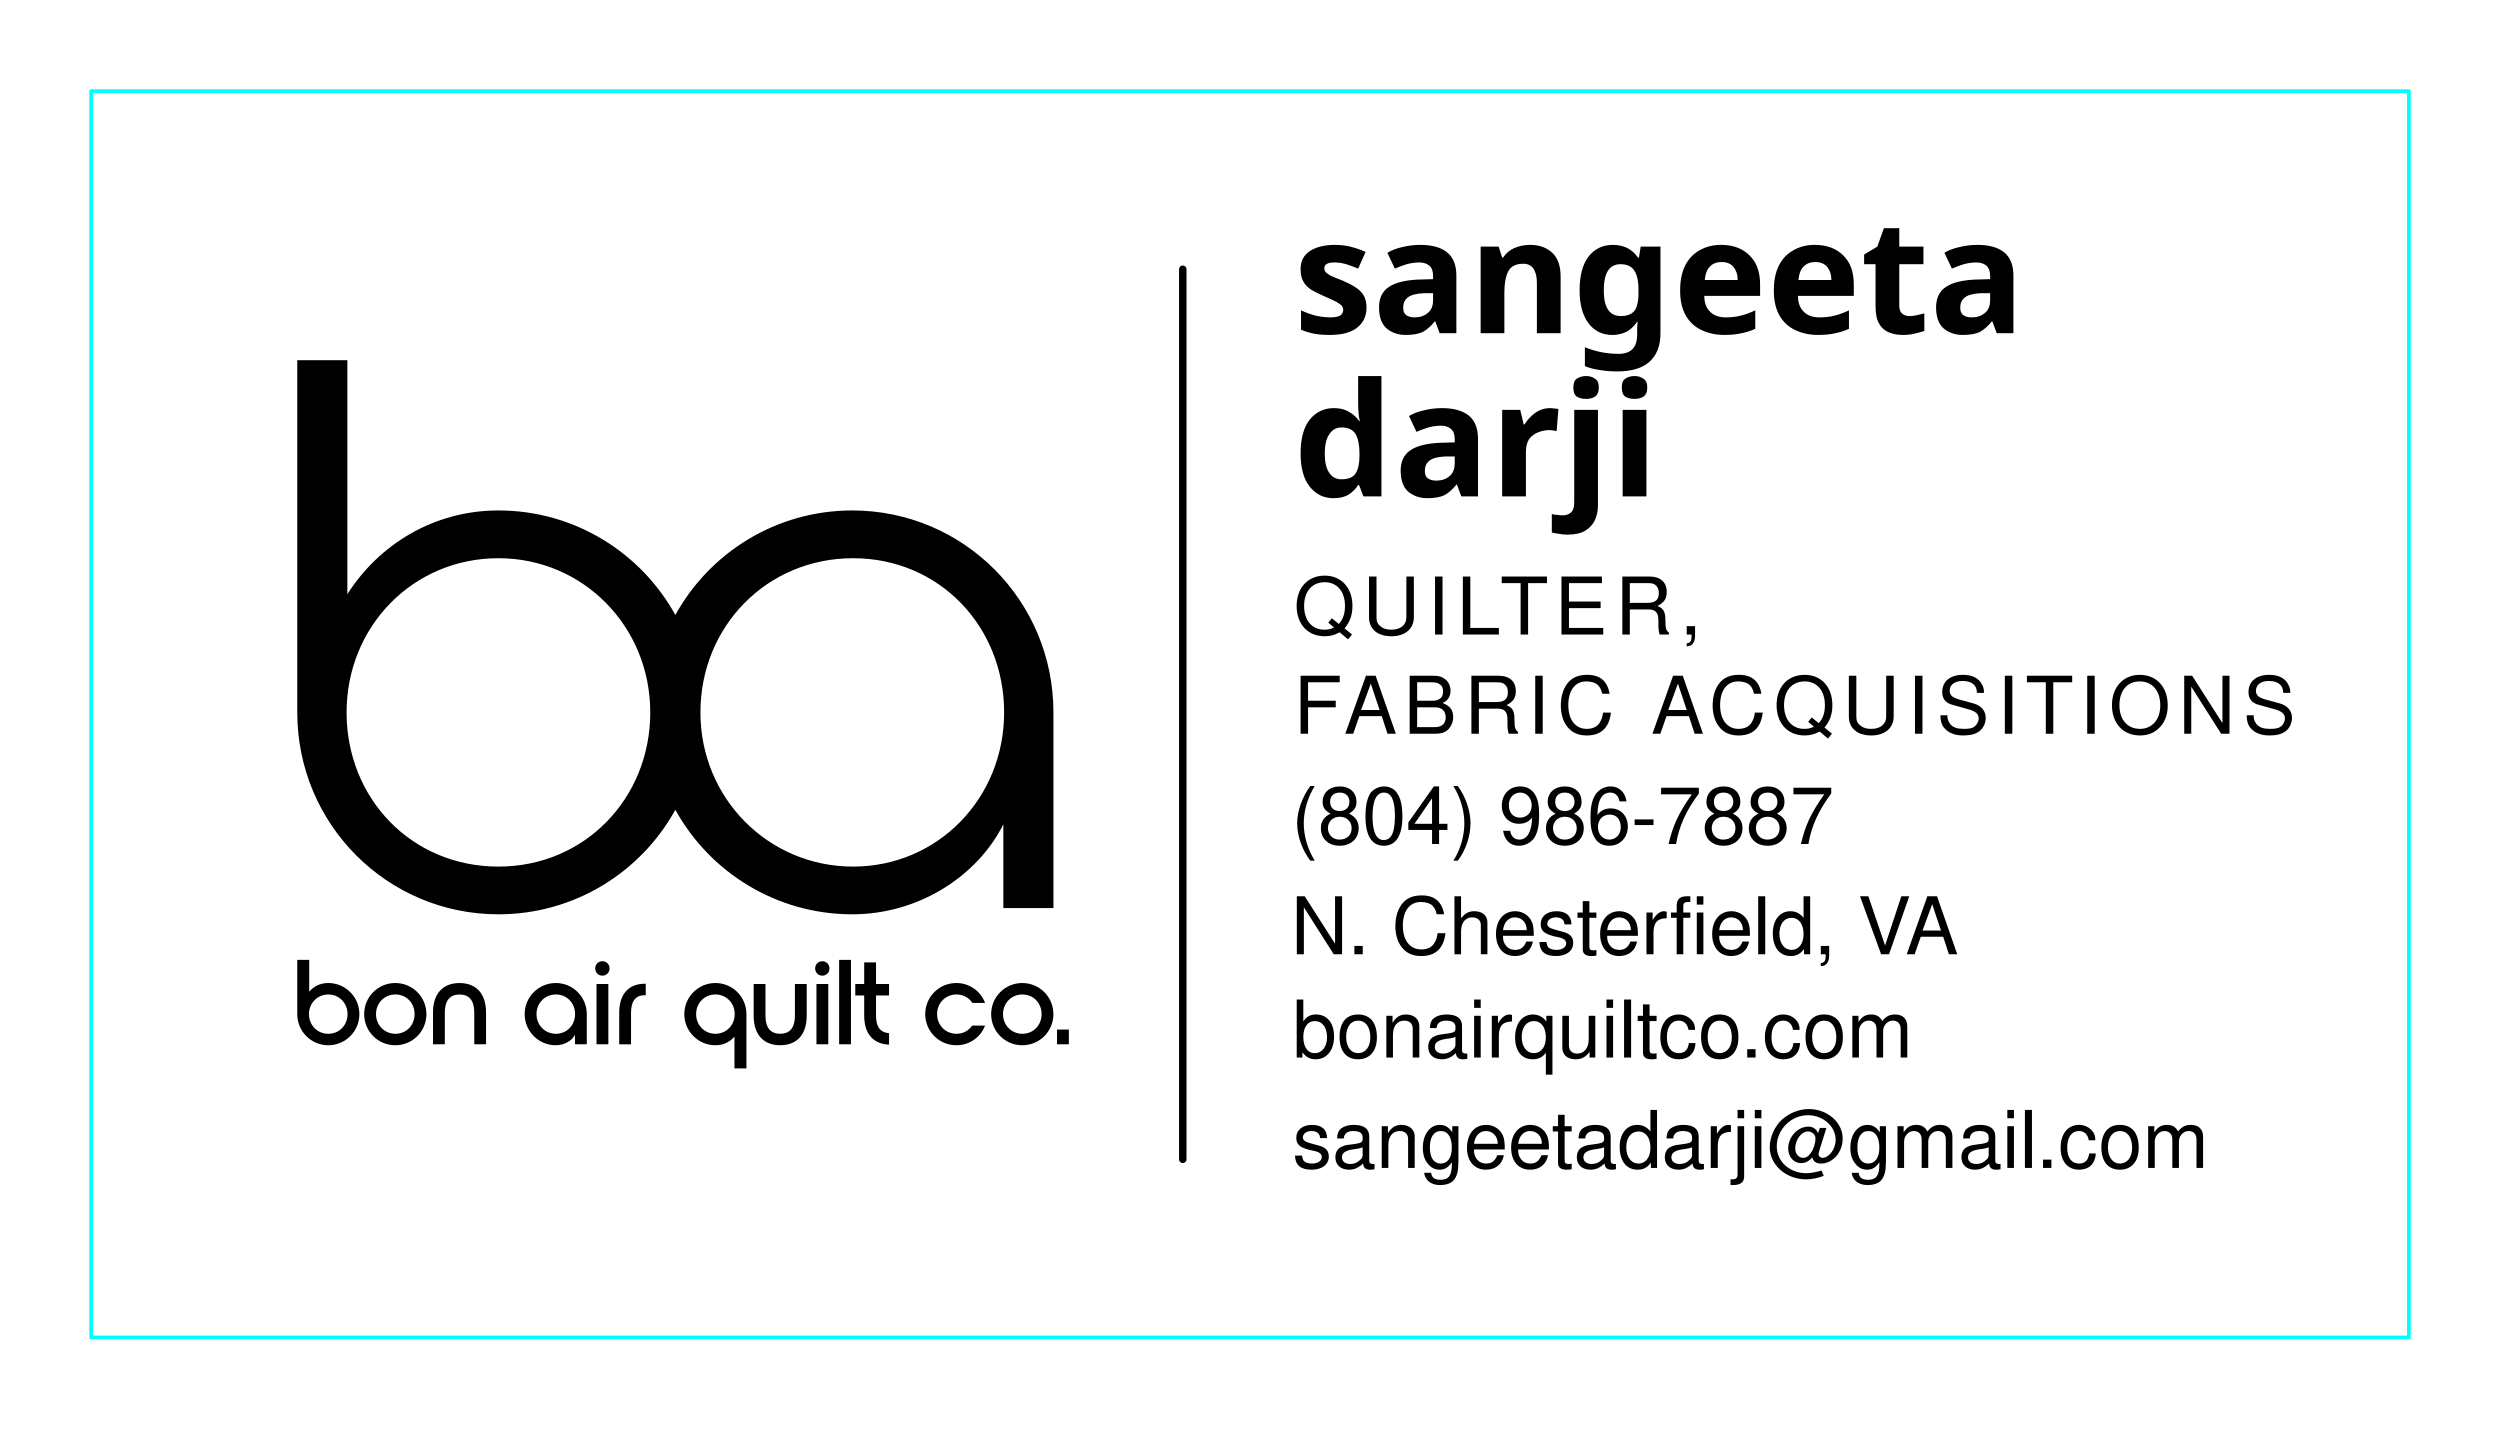
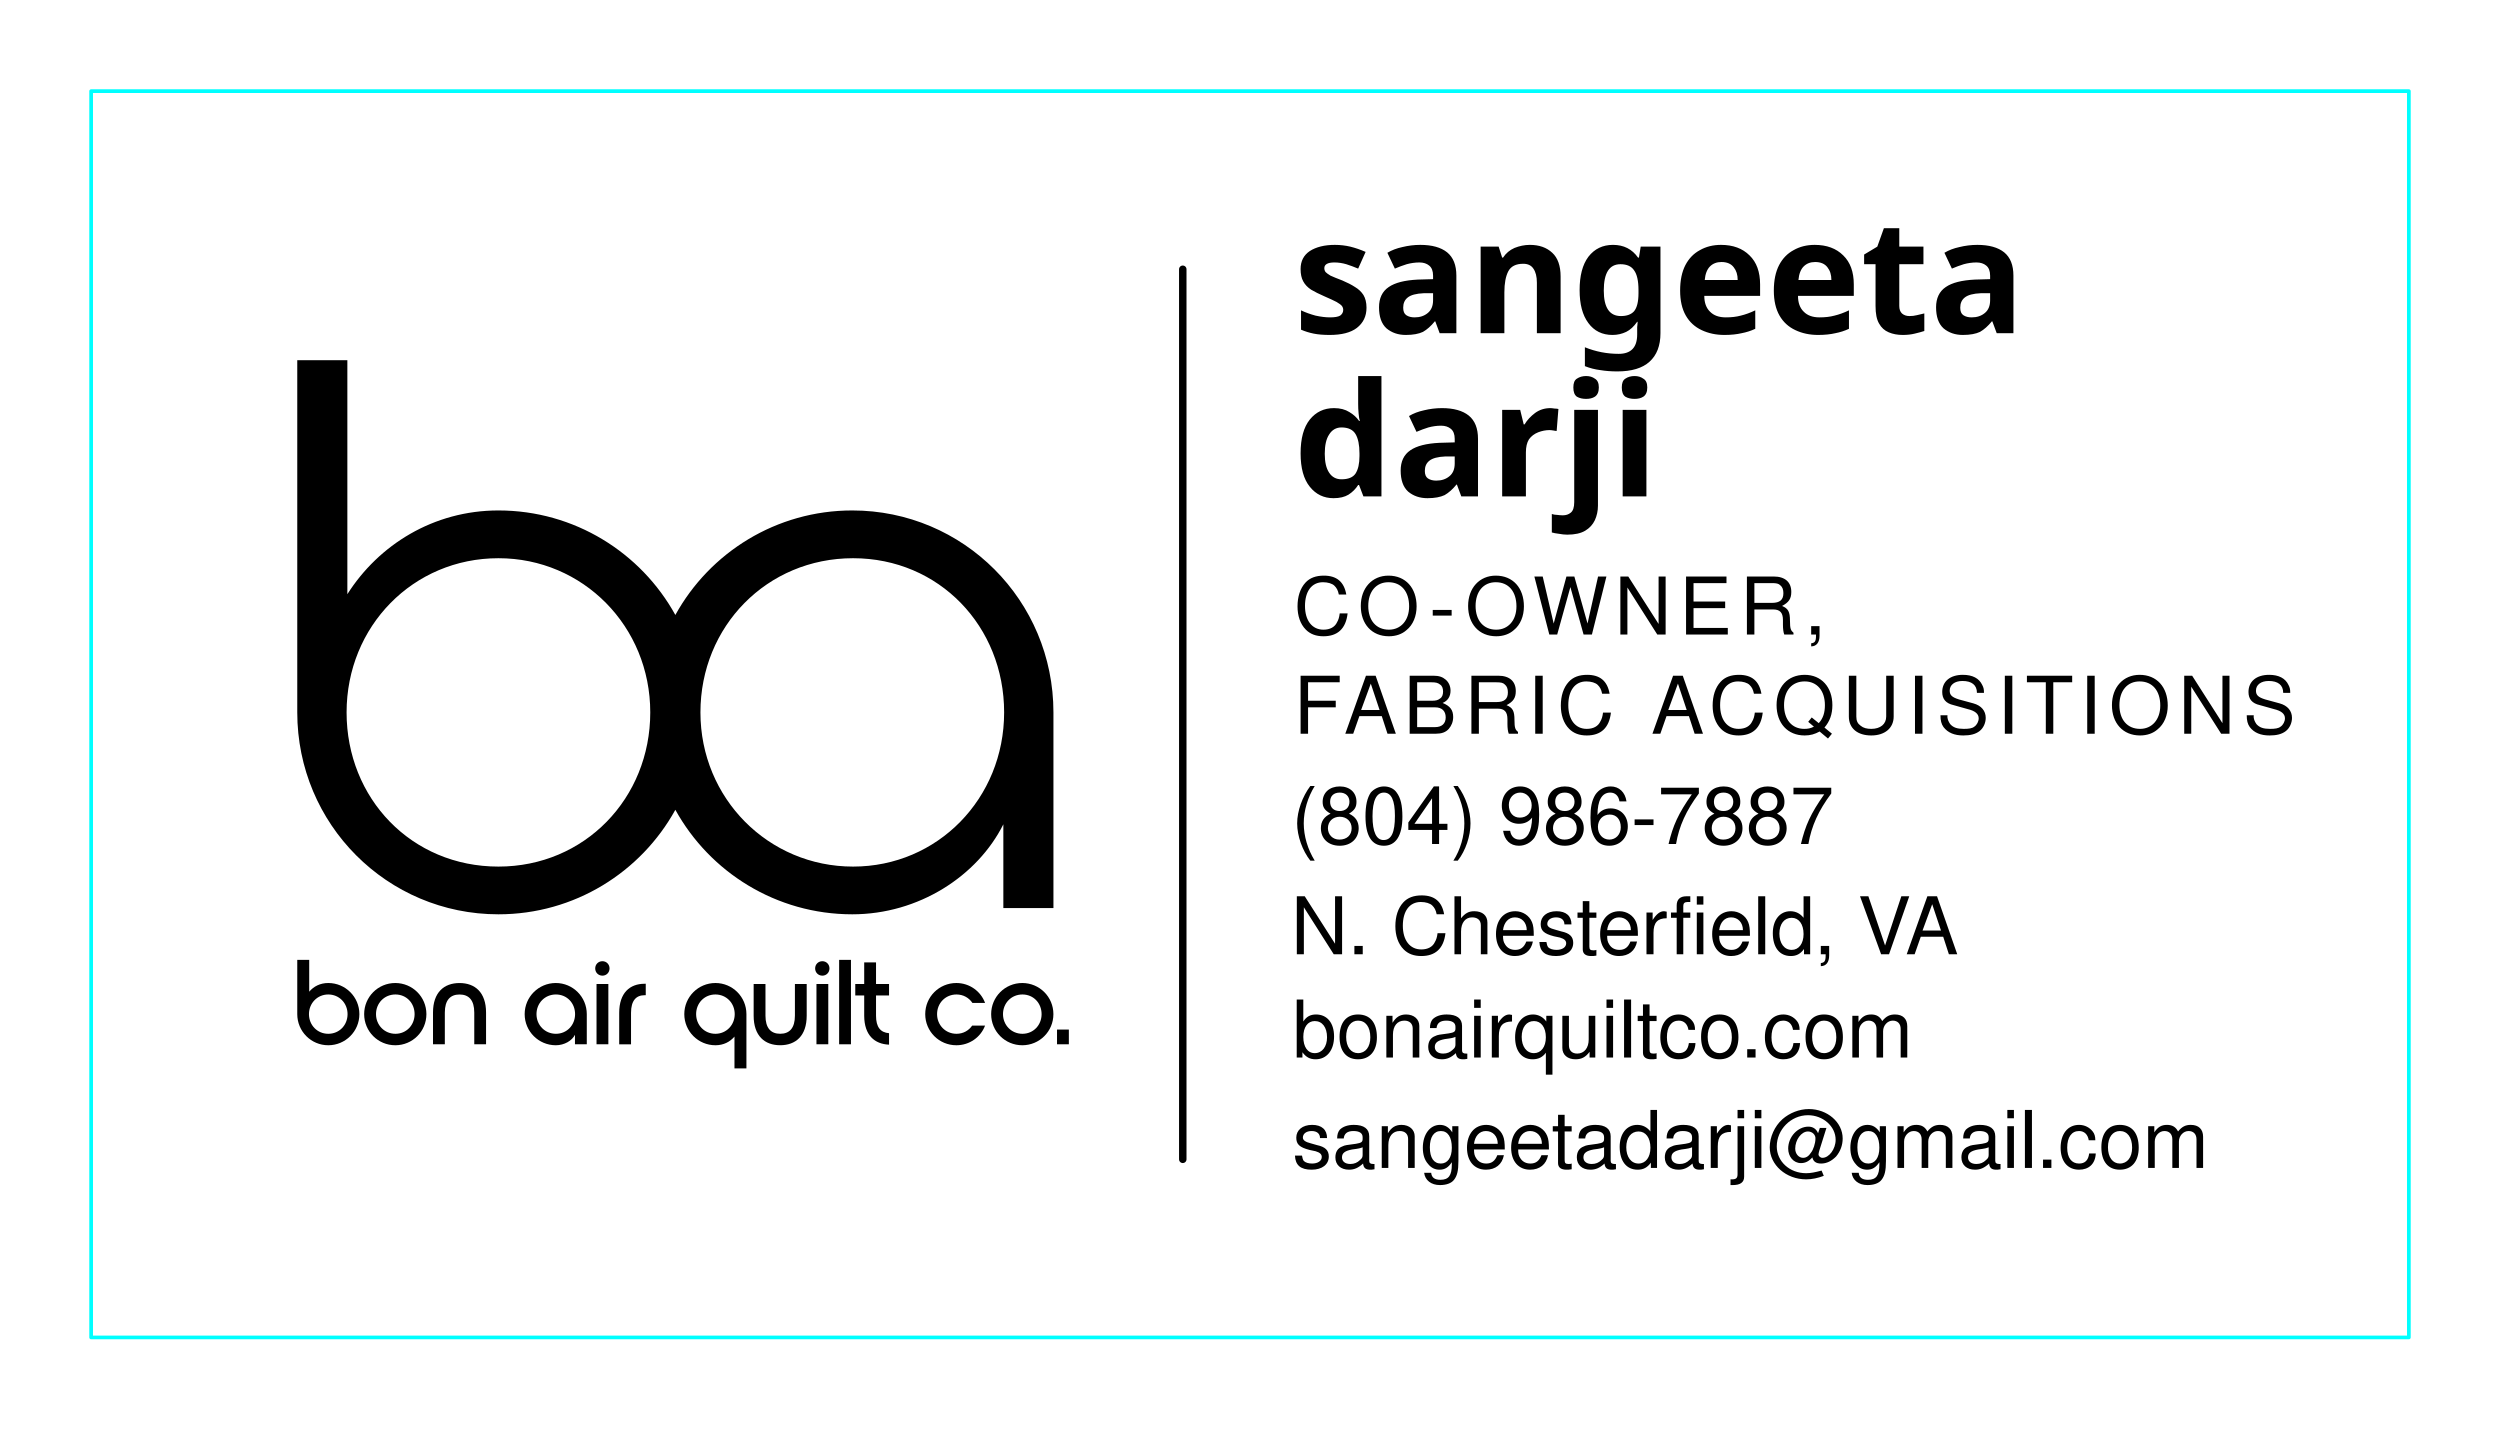
<svg xmlns="http://www.w3.org/2000/svg" width="3.5in" height="2in" viewBox="0 0 88.9 50.8" version="1.1" id="svg1036">
  <defs id="defs1030" />
  <g id="layer1" transform="translate(0,-246.2)">
    <rect style="opacity:1;fill:none;fill-opacity:1;stroke:#00ffff;stroke-width:0.132;stroke-linecap:round;stroke-linejoin:round;stroke-miterlimit:4;stroke-dasharray:none;stroke-dashoffset:0;stroke-opacity:1;paint-order:markers fill stroke" id="rect1581" width="82.418" height="44.318" x="3.241" y="249.441" />
    <g id="g1604" transform="translate(3.321476,-43.97523)">
      <g style="stroke-width:3.857" id="layer1-2-7" transform="matrix(0.259252,0,0,0.259252,7.249197,252.2961)">
        <g style="stroke-width:3.857" transform="matrix(0.2777268,0,0,0.2777268,-33.45774,177.826)" id="g46-7">
          <g style="stroke-width:3.857" id="g40-5">
            <path style="stroke-width:3.857" d="m 120.47,359.86 h 5.9 v 15.72 c 2.2,-2.62 5.42,-4.29 9.41,-4.29 8.46,0 15.37,6.85 15.37,15.37 0,8.52 -6.91,15.37 -15.37,15.37 -8.46,0 -15.31,-6.85 -15.31,-15.37 z m 5.78,26.8 c 0,5.42 4.11,9.71 9.53,9.71 5.48,0 9.53,-4.29 9.53,-9.71 0,-5.42 -4.11,-9.71 -9.53,-9.71 -5.37,0 -9.53,4.29 -9.53,9.71 z" id="path12-5-4" />
            <path style="stroke-width:3.857" d="m 184.25,386.66 c 0,8.52 -6.85,15.37 -15.37,15.37 -8.52,0 -15.37,-6.85 -15.37,-15.37 0,-8.52 6.85,-15.37 15.37,-15.37 8.52,0.01 15.37,6.85 15.37,15.37 z m -24.89,0 c 0,5.42 4.17,9.71 9.59,9.71 5.42,0 9.47,-4.29 9.47,-9.71 0,-5.42 -3.99,-9.71 -9.47,-9.71 -5.48,0 -9.59,4.29 -9.59,9.71 z" id="path14-8" />
            <path style="stroke-width:3.857" d="m 213.73,401.55 h -5.84 v -15.66 c 0,-6.07 -2.62,-8.93 -7.27,-8.93 -4.65,0 -7.27,2.86 -7.27,8.93 v 15.66 h -5.84 v -15.66 c 0,-10.01 5.48,-14.59 13.1,-14.59 7.62,0 13.1,4.59 13.1,14.59 v 15.66 z" id="path16-1" />
            <path style="stroke-width:3.857" d="m 232.78,386.66 c 0,-8.52 6.91,-15.37 15.37,-15.37 8.46,0 15.31,6.85 15.31,15.37 v 14.89 h -5.84 v -4.7 c -1.43,2.92 -5.24,5.18 -9.47,5.18 -8.46,0 -15.37,-6.85 -15.37,-15.37 z m 24.9,0 c 0,-5.42 -3.99,-9.71 -9.47,-9.71 -5.48,0 -9.59,4.29 -9.59,9.71 0,5.42 4.17,9.71 9.59,9.71 5.42,0 9.47,-4.29 9.47,-9.71 z" id="path18-2" />
            <path style="stroke-width:3.857" d="m 267.62,364.09 c 0,-2.03 1.55,-3.57 3.57,-3.57 1.97,0 3.51,1.55 3.51,3.57 0,2.02 -1.55,3.57 -3.51,3.57 -2.02,0 -3.57,-1.55 -3.57,-3.57 z m 0.65,7.68 h 5.84 v 29.78 h -5.84 z" id="path20-8" />
            <path style="stroke-width:3.857" d="m 279.47,386.01 c 0,-9.89 5.3,-14.35 12.51,-14.35 h 0.6 v 5.66 h -0.6 c -4.17,0 -6.67,2.68 -6.67,8.7 v 15.54 h -5.84 z" id="path22-4-9" />
            <path style="stroke-width:3.857" d="m 342.3,413.46 h -5.9 v -15.72 c -2.2,2.62 -5.42,4.29 -9.41,4.29 -8.46,0 -15.37,-6.85 -15.37,-15.37 0,-8.52 6.91,-15.37 15.37,-15.37 8.46,0 15.31,6.85 15.31,15.37 z m -5.78,-26.8 c 0,-5.42 -4.11,-9.71 -9.53,-9.71 -5.48,0 -9.53,4.29 -9.53,9.71 0,5.42 4.11,9.71 9.53,9.71 5.36,0 9.53,-4.29 9.53,-9.71 z" id="path24-3" />
            <path style="stroke-width:3.857" d="m 372.07,371.77 v 15.66 c 0,10.01 -5.48,14.59 -13.1,14.59 -7.62,0 -13.1,-4.59 -13.1,-14.59 v -15.66 h 5.84 v 15.66 c 0,6.07 2.62,8.93 7.27,8.93 4.65,0 7.27,-2.86 7.27,-8.93 v -15.66 z" id="path26-6" />
            <path style="stroke-width:3.857" d="m 376.24,364.09 c 0,-2.03 1.55,-3.57 3.57,-3.57 1.97,0 3.51,1.55 3.51,3.57 0,2.02 -1.55,3.57 -3.51,3.57 -2.02,0 -3.57,-1.55 -3.57,-3.57 z m 0.65,7.68 h 5.84 v 29.78 h -5.84 z" id="path28-8" />
            <path style="stroke-width:3.857" d="m 388.09,401.55 v -41.69 h 5.84 v 41.69 z" id="path30-0" />
            <path style="stroke-width:3.857" d="m 406.31,377.43 v 10.01 c 0,5.66 2.2,8.28 6.43,8.64 v 5.66 c -7.15,-0.3 -12.21,-4.65 -12.27,-14.23 v -10.07 h -4.41 v -5.66 h 4.41 v -10.66 h 5.84 v 10.66 h 6.43 v 5.66 h -6.43 z" id="path32-2" />
            <path style="stroke-width:3.857" d="m 430.61,386.66 c 0,-8.52 6.85,-15.37 15.37,-15.37 6.55,0 12.09,4.11 14.18,9.83 h -6.25 c -1.67,-2.5 -4.47,-4.17 -7.86,-4.17 -5.48,0 -9.59,4.29 -9.59,9.71 0,5.42 4.17,9.71 9.59,9.71 3.34,0 6.07,-1.61 7.74,-4.05 h 6.37 c -2.14,5.72 -7.68,9.71 -14.18,9.71 -8.52,0 -15.37,-6.85 -15.37,-15.37 z" id="path34-1" />
            <path style="stroke-width:3.857" d="m 493.91,386.66 c 0,8.52 -6.85,15.37 -15.37,15.37 -8.52,0 -15.37,-6.85 -15.37,-15.37 0,-8.52 6.85,-15.37 15.37,-15.37 8.52,0.01 15.37,6.85 15.37,15.37 z m -24.89,0 c 0,5.42 4.17,9.71 9.59,9.71 5.42,0 9.47,-4.29 9.47,-9.71 0,-5.42 -3.99,-9.71 -9.47,-9.71 -5.48,0 -9.59,4.29 -9.59,9.71 z" id="path36-0" />
            <path style="stroke-width:3.857" d="m 495.7,394.28 h 5.84 v 7.27 h -5.84 z" id="path38-5" />
          </g>
          <g style="stroke-width:3.857" id="g44-4-1">
            <path style="stroke-width:3.857" d="m 394.58,137.9 c -37.54,0 -70.37,20.79 -87.38,51.62 -17.01,-30.82 -49.85,-51.62 -87.38,-51.62 -32.08,0 -59.14,17.01 -74.61,41.36 V 63.68 h -24.74 v 173.95 c 0,55.28 44.45,99.73 99.35,99.73 37.54,0 70.37,-20.79 87.38,-51.62 17.01,30.82 49.84,51.62 87.38,51.62 32.86,0 61.85,-18.94 74.61,-44.45 v 41.36 h 24.74 v -96.64 c 0,-55.27 -44.46,-99.73 -99.35,-99.73 z M 219.82,313.79 c -42.91,0 -74.99,-33.63 -74.99,-76.15 0,-42.52 32.86,-76.15 74.99,-76.15 41.75,0 74.99,33.63 74.99,76.15 0,42.52 -32.47,76.15 -74.99,76.15 z m 175.15,0 c -41.75,0 -75.38,-33.63 -75.38,-76.15 0,-42.52 32.86,-76.15 75.38,-76.15 42.52,0 74.61,33.63 74.61,76.15 0,42.52 -32.86,76.15 -74.61,76.15 z" id="path42-9-1" />
          </g>
        </g>
      </g>
      <path id="path904-0" d="m 38.738,299.75 c 0,31.651 0,31.651 0,31.651" style="fill:none;stroke:#000000;stroke-width:0.265;stroke-linecap:round;stroke-linejoin:miter;stroke-miterlimit:4;stroke-dasharray:none;stroke-opacity:1" />
      <g transform="translate(-4.169954,43.12521)" id="g976-2">
        <g id="g959-4" transform="translate(-3.118304,-1.511905)">
          <text id="text1813-5-0" y="278.573" x="49.889" style="font-style:normal;font-variant:normal;font-weight:normal;font-stretch:normal;font-size:2.822px;line-height:1.25;font-family:'Helvetica LT Std';-inkscape-font-specification:'Helvetica LT Std, Normal';font-variant-ligatures:normal;font-variant-caps:normal;font-variant-numeric:normal;font-feature-settings:normal;text-align:start;letter-spacing:0px;word-spacing:0px;writing-mode:lr-tb;text-anchor:start;fill:#000000;fill-opacity:1;stroke:none;stroke-width:0.265" xml:space="preserve">
            <tspan style="font-style:normal;font-variant:normal;font-weight:normal;font-stretch:normal;font-size:2.822px;font-family:'Helvetica LT Std';-inkscape-font-specification:'Helvetica LT Std, Normal';font-variant-ligatures:normal;font-variant-caps:normal;font-variant-numeric:normal;font-feature-settings:normal;text-align:start;writing-mode:lr-tb;text-anchor:start;stroke-width:0.265" y="278.573" x="49.889" id="tspan1811-0-6">(804) 986-7887</tspan>
          </text>
          <text id="text1813-5-6-2" y="286.168" x="49.92" style="font-style:normal;font-variant:normal;font-weight:normal;font-stretch:normal;font-size:2.822px;line-height:1.25;font-family:'Helvetica LT Std';-inkscape-font-specification:'Helvetica LT Std, Normal';font-variant-ligatures:normal;font-variant-caps:normal;font-variant-numeric:normal;font-feature-settings:normal;text-align:start;letter-spacing:0px;word-spacing:0px;writing-mode:lr-tb;text-anchor:start;fill:#000000;fill-opacity:1;stroke:none;stroke-width:0.265" xml:space="preserve">
            <tspan style="font-style:normal;font-variant:normal;font-weight:normal;font-stretch:normal;font-size:2.822px;font-family:'Helvetica LT Std';-inkscape-font-specification:'Helvetica LT Std, Normal';font-variant-ligatures:normal;font-variant-caps:normal;font-variant-numeric:normal;font-feature-settings:normal;text-align:start;writing-mode:lr-tb;text-anchor:start;stroke-width:0.265" y="286.168" x="49.92" id="tspan1811-0-9-9">bonairquiltco.com</tspan>
          </text>
          <text id="text1813-5-4-9" y="290.092" x="49.92" style="font-style:normal;font-variant:normal;font-weight:normal;font-stretch:normal;font-size:2.822px;line-height:1.25;font-family:'Helvetica LT Std';-inkscape-font-specification:'Helvetica LT Std, Normal';font-variant-ligatures:normal;font-variant-caps:normal;font-variant-numeric:normal;font-feature-settings:normal;text-align:start;letter-spacing:0px;word-spacing:0px;writing-mode:lr-tb;text-anchor:start;fill:#000000;fill-opacity:1;stroke:none;stroke-width:0.265" xml:space="preserve">
            <tspan style="font-style:normal;font-variant:normal;font-weight:normal;font-stretch:normal;font-size:2.822px;font-family:'Helvetica LT Std';-inkscape-font-specification:'Helvetica LT Std, Normal';font-variant-ligatures:normal;font-variant-caps:normal;font-variant-numeric:normal;font-feature-settings:normal;text-align:start;writing-mode:lr-tb;text-anchor:start;stroke-width:0.265" y="290.092" x="49.92" id="tspan1811-0-2-0">sangeetadarji@gmail.com</tspan>
          </text>
          <text id="text1813-5-6-4-8" y="282.496" x="49.863" style="font-style:normal;font-variant:normal;font-weight:normal;font-stretch:normal;font-size:2.822px;line-height:1.25;font-family:'Helvetica LT Std';-inkscape-font-specification:'Helvetica LT Std, Normal';font-variant-ligatures:normal;font-variant-caps:normal;font-variant-numeric:normal;font-feature-settings:normal;text-align:start;letter-spacing:0px;word-spacing:0px;writing-mode:lr-tb;text-anchor:start;fill:#000000;fill-opacity:1;stroke:none;stroke-width:0.265" xml:space="preserve">
            <tspan style="font-style:normal;font-variant:normal;font-weight:normal;font-stretch:normal;font-size:2.822px;font-family:'Helvetica LT Std';-inkscape-font-specification:'Helvetica LT Std, Normal';font-variant-ligatures:normal;font-variant-caps:normal;font-variant-numeric:normal;font-feature-settings:normal;text-align:start;writing-mode:lr-tb;text-anchor:start;stroke-width:0.265" y="282.496" x="49.863" id="tspan1811-0-9-6-1">N. Chesterfield, VA</tspan>
          </text>
        </g>
        <text xml:space="preserve" style="font-style:normal;font-variant:normal;font-weight:600;font-stretch:normal;font-size:5.644px;line-height:1.25;font-family:'Nordique Pro';-inkscape-font-specification:'Nordique Pro, Semi-Bold';font-variant-ligatures:normal;font-variant-caps:normal;font-variant-numeric:normal;font-feature-settings:normal;text-align:start;letter-spacing:0px;word-spacing:0px;writing-mode:lr-tb;text-anchor:start;fill:#000000;fill-opacity:1;stroke:none;stroke-width:0.265" x="46.846" y="257.651" id="text1813-1">
          <tspan dy="1.25" x="46.846" y="257.651" style="font-style:normal;font-variant:normal;font-weight:600;font-stretch:normal;font-size:5.644px;font-family:'Nordique Pro';-inkscape-font-specification:'Nordique Pro, Semi-Bold';font-variant-ligatures:normal;font-variant-caps:normal;font-variant-numeric:normal;font-feature-settings:normal;text-align:start;writing-mode:lr-tb;text-anchor:start;stroke-width:0.265" id="tspan930-0">sangeeta</tspan>
          <tspan id="tspan1444" x="46.846" y="264.706" style="font-style:normal;font-variant:normal;font-weight:600;font-stretch:normal;font-size:5.644px;font-family:'Nordique Pro';-inkscape-font-specification:'Nordique Pro, Semi-Bold';font-variant-ligatures:normal;font-variant-caps:normal;font-variant-numeric:normal;font-feature-settings:normal;text-align:start;writing-mode:lr-tb;text-anchor:start;stroke-width:0.265">darji</tspan>
        </text>
        <text xml:space="preserve" style="font-style:normal;font-variant:normal;font-weight:normal;font-stretch:normal;font-size:2.822px;line-height:1.25;font-family:'Helvetica LT Std';-inkscape-font-specification:'Helvetica LT Std, Normal';font-variant-ligatures:normal;font-variant-caps:normal;font-variant-numeric:normal;font-feature-settings:normal;text-align:start;letter-spacing:0px;word-spacing:0px;writing-mode:lr-tb;text-anchor:start;fill:#000000;fill-opacity:1;stroke:none;stroke-width:0.265" x="46.849" y="269.611" id="text1813-5-4-4-3">
-           <tspan id="tspan1811-0-2-7-4" x="46.849" y="269.611" style="font-style:normal;font-variant:normal;font-weight:normal;font-stretch:normal;font-size:2.822px;font-family:'Helvetica LT Std';-inkscape-font-specification:'Helvetica LT Std, Normal';font-variant-ligatures:normal;font-variant-caps:normal;font-variant-numeric:normal;font-feature-settings:normal;text-align:start;letter-spacing:0.265px;word-spacing:0px;writing-mode:lr-tb;text-anchor:start;stroke-width:0.265" dx="0">QUILTER,</tspan>
+           <tspan id="tspan1811-0-2-7-4" x="46.849" y="269.611" style="font-style:normal;font-variant:normal;font-weight:normal;font-stretch:normal;font-size:2.822px;font-family:'Helvetica LT Std';-inkscape-font-specification:'Helvetica LT Std, Normal';font-variant-ligatures:normal;font-variant-caps:normal;font-variant-numeric:normal;font-feature-settings:normal;text-align:start;letter-spacing:0.265px;word-spacing:0px;writing-mode:lr-tb;text-anchor:start;stroke-width:0.265">CO-OWNER,</tspan>
          <tspan id="tspan1446" x="46.849" y="273.139" style="font-style:normal;font-variant:normal;font-weight:normal;font-stretch:normal;font-size:2.822px;font-family:'Helvetica LT Std';-inkscape-font-specification:'Helvetica LT Std, Normal';font-variant-ligatures:normal;font-variant-caps:normal;font-variant-numeric:normal;font-feature-settings:normal;text-align:start;letter-spacing:0.265px;word-spacing:0px;writing-mode:lr-tb;text-anchor:start;stroke-width:0.265" dx="0 0 0 0 0 0 0 0 0 0 0 0 0 0 0 0 0 0 0 0">FABRIC ACQUISITIONS</tspan>
        </text>
      </g>
    </g>
  </g>
</svg>
